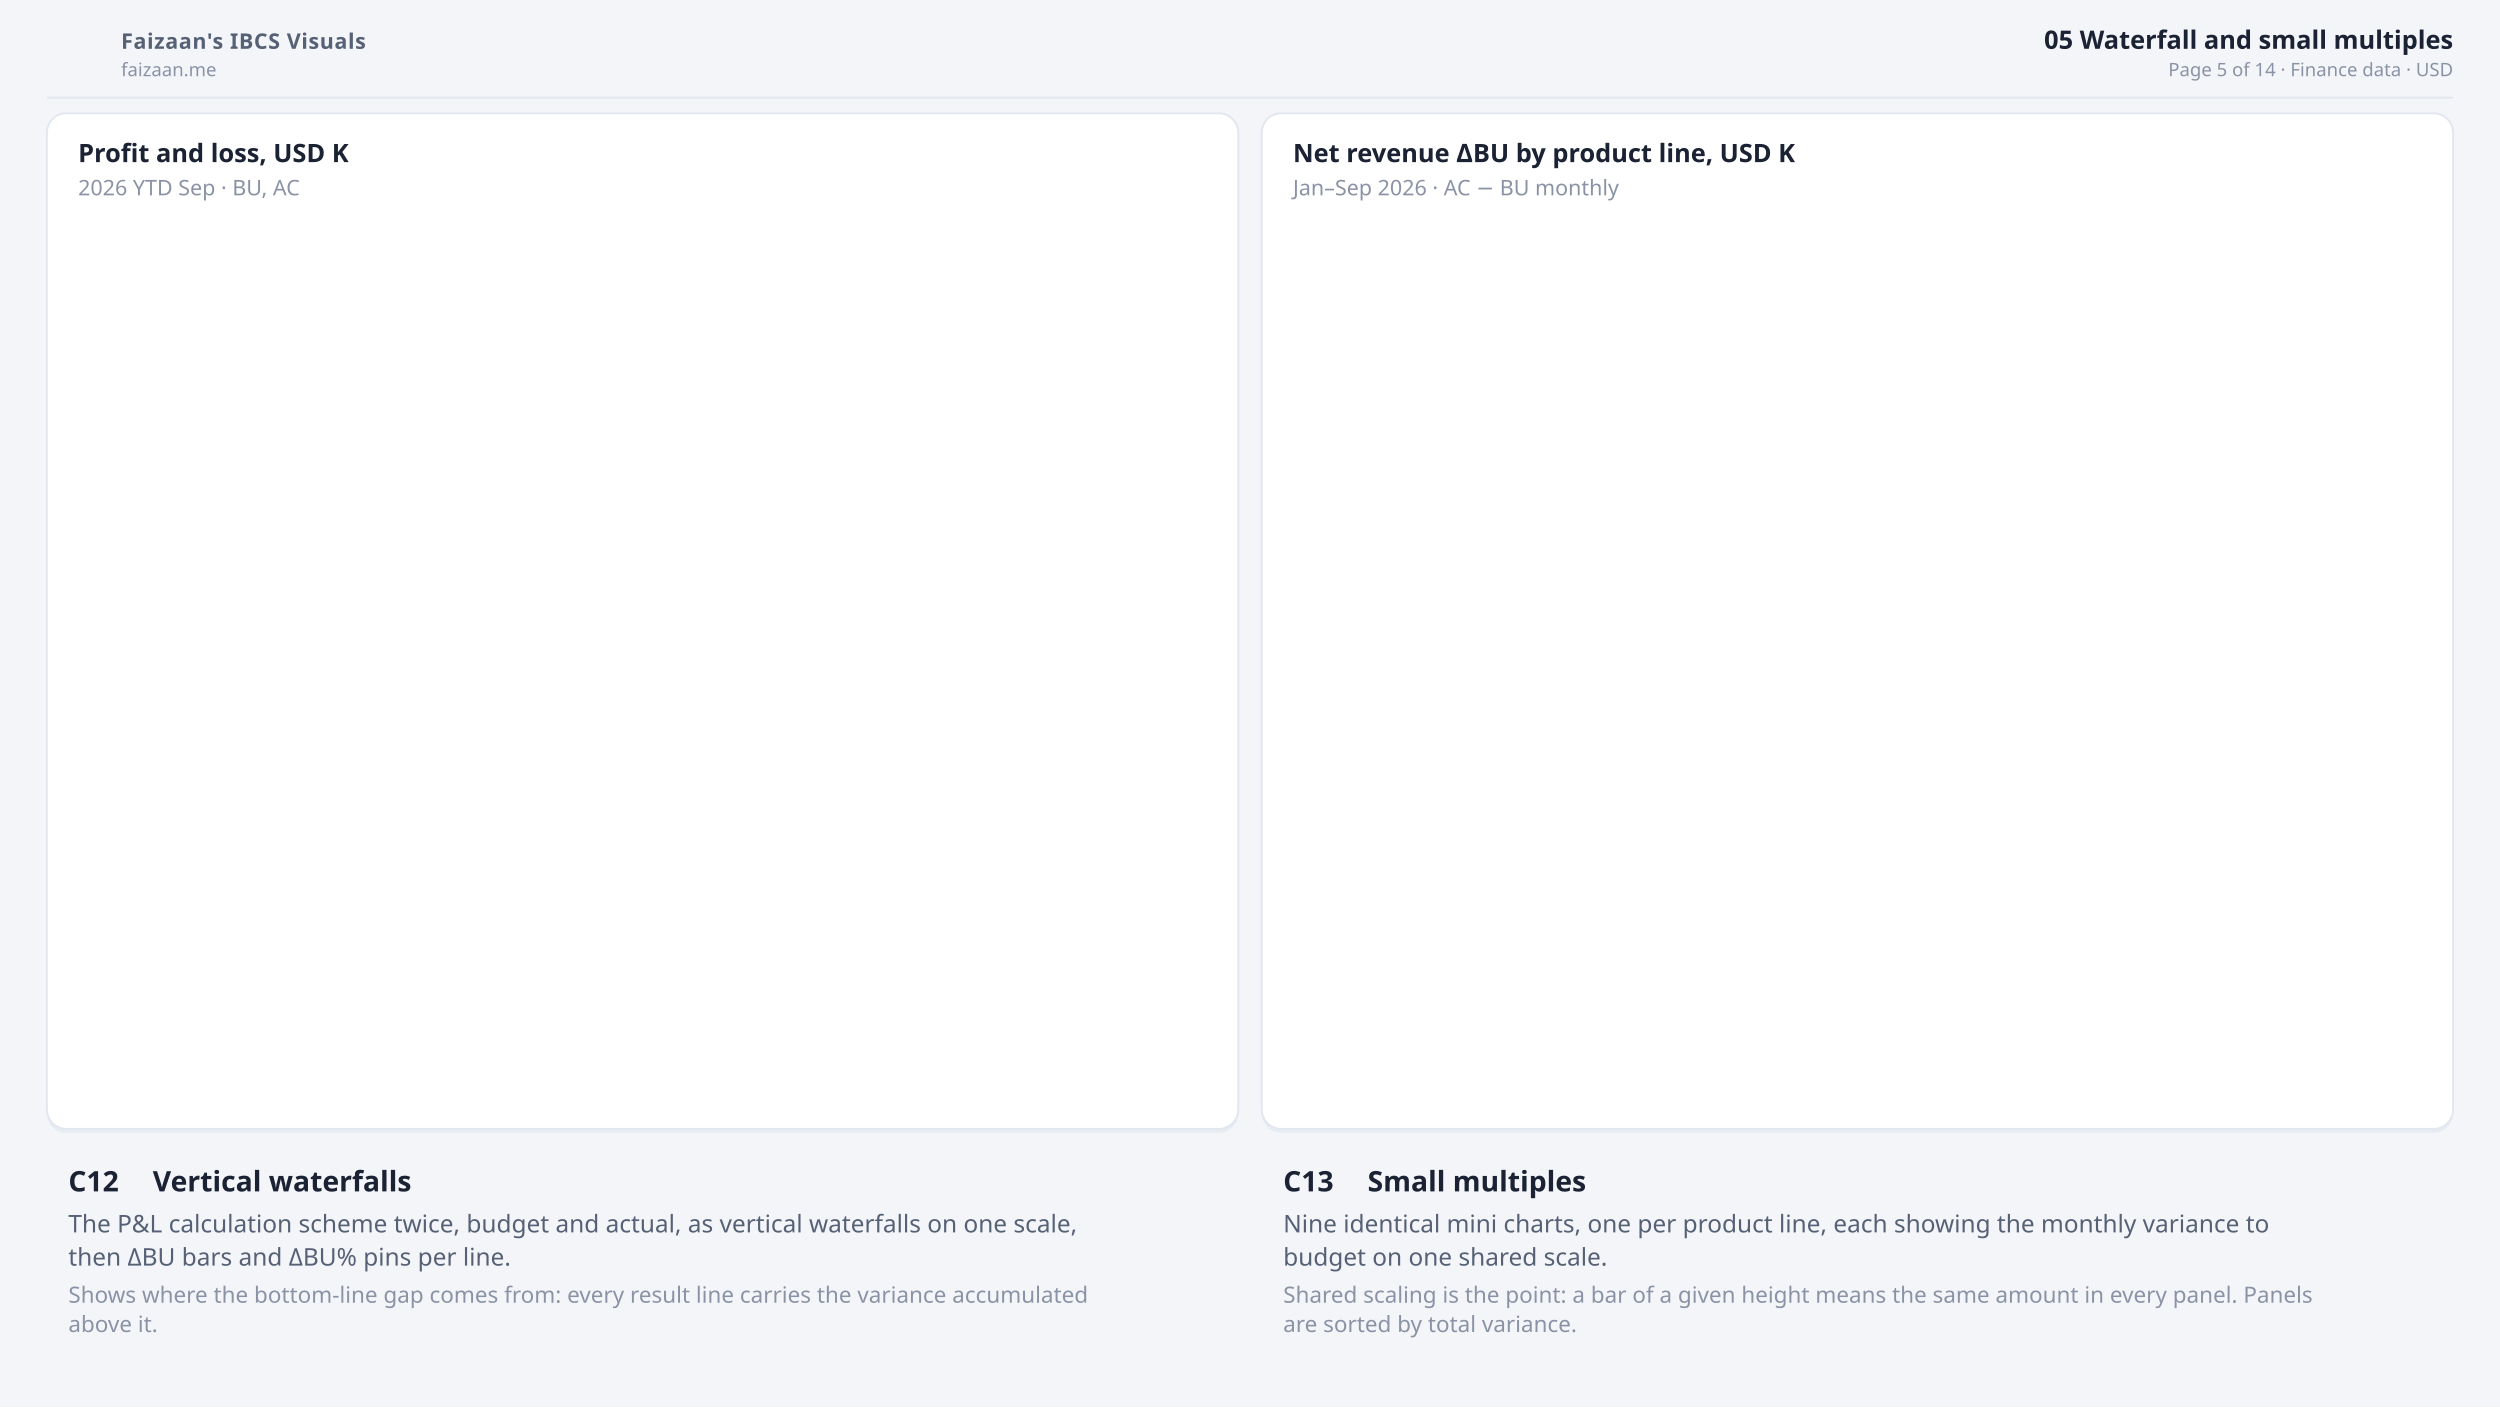
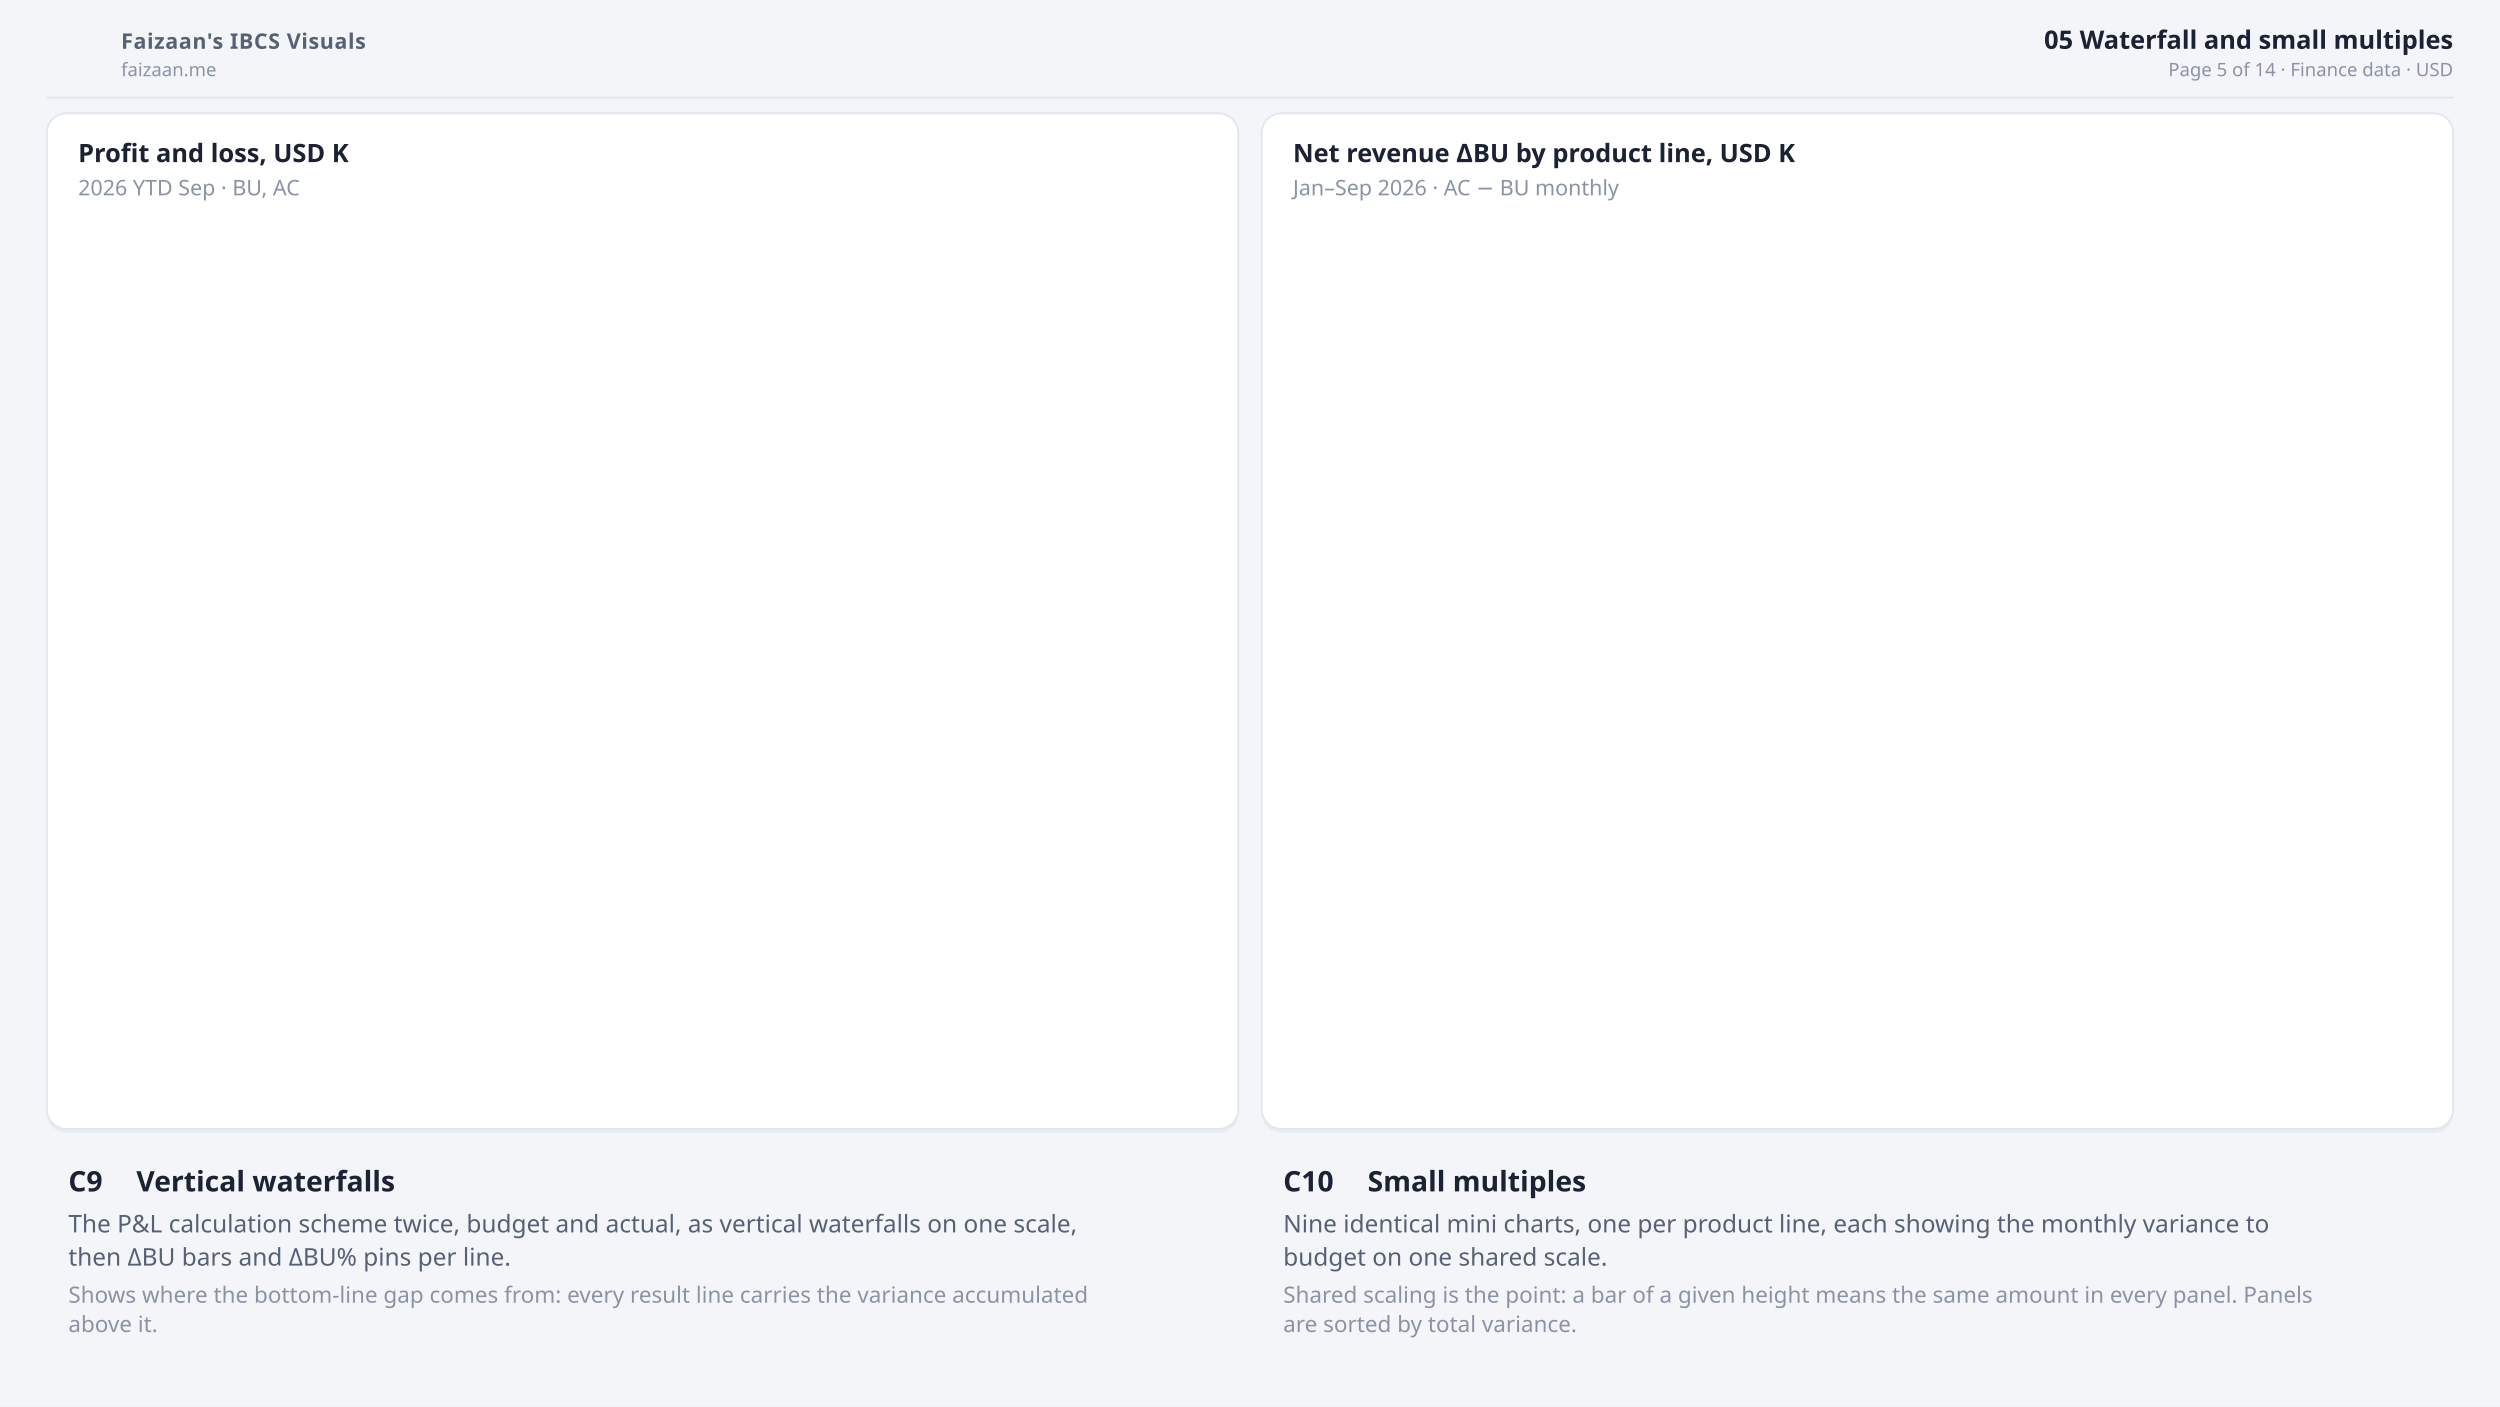
<svg xmlns="http://www.w3.org/2000/svg" width="1280" height="720" viewBox="0 0 1280 720">
  <rect x="0" y="0" width="1280" height="720" rx="0" fill="#F3F5F9" />
  <text x="62" y="25" font-family="Segoe UI, wf_standard-font, sans-serif" font-size="11" font-weight="600" fill="#566175" text-anchor="start" letter-spacing="0.3">Faizaan's IBCS Visuals</text>
  <text x="62" y="39" font-family="Segoe UI, wf_standard-font, sans-serif" font-size="9.5" font-weight="400" fill="#8A93A5" text-anchor="start">faizaan.me</text>
  <text x="1256" y="25" font-family="Segoe UI, wf_standard-font, sans-serif" font-size="13" font-weight="600" fill="#1A2233" text-anchor="end">05 Waterfall and small multiples</text>
  <text x="1256" y="39" font-family="Segoe UI, wf_standard-font, sans-serif" font-size="9.5" font-weight="400" fill="#8A93A5" text-anchor="end">Page 5 of 14 · Finance data · USD</text>
  <line x1="24" y1="50" x2="1256" y2="50" stroke="#E2E7EF" />
  <rect x="24" y="60" width="610" height="520" rx="10" fill="#D9E0EA" fill-opacity="0.45" />
  <rect x="24" y="58" width="610" height="520" rx="10" fill="#FFFFFF" stroke="#E2E7EF" stroke-width="1" />
  <text x="40" y="83" font-family="Segoe UI, wf_standard-font, sans-serif" font-size="13" font-weight="600" fill="#1A2233" text-anchor="start">Profit and loss, USD K</text>
  <text x="40" y="100" font-family="Segoe UI, wf_standard-font, sans-serif" font-size="11" font-weight="400" fill="#8A93A5" text-anchor="start">2026 YTD Sep · BU, AC</text>
-   <text x="35" y="610" font-family="Segoe UI, wf_standard-font, sans-serif" font-size="14.5" font-weight="700" fill="#1A2233" text-anchor="start">C12</text>
-   <text x="78.2" y="610" font-family="Segoe UI, wf_standard-font, sans-serif" font-size="14.5" font-weight="600" fill="#1A2233" text-anchor="start">Vertical waterfalls</text>
+   <text x="35" y="610" font-family="Segoe UI, wf_standard-font, sans-serif" font-size="14.5" font-weight="700" fill="#1A2233" text-anchor="start">C9</text>
+   <text x="69.8" y="610" font-family="Segoe UI, wf_standard-font, sans-serif" font-size="14.5" font-weight="600" fill="#1A2233" text-anchor="start">Vertical waterfalls</text>
  <text x="35" y="631" font-family="Segoe UI, wf_standard-font, sans-serif" font-size="12.5" font-weight="400" fill="#566175" text-anchor="start">The P&amp;L calculation scheme twice, budget and actual, as vertical waterfalls on one scale,</text>
  <text x="35" y="648" font-family="Segoe UI, wf_standard-font, sans-serif" font-size="12.5" font-weight="400" fill="#566175" text-anchor="start">then ΔBU bars and ΔBU% pins per line.</text>
  <text x="35" y="667" font-family="Segoe UI, wf_standard-font, sans-serif" font-size="11.5" font-weight="400" fill="#8A93A5" text-anchor="start">Shows where the bottom-line gap comes from: every result line carries the variance accumulated</text>
  <text x="35" y="682" font-family="Segoe UI, wf_standard-font, sans-serif" font-size="11.5" font-weight="400" fill="#8A93A5" text-anchor="start">above it.</text>
  <rect x="646" y="60" width="610" height="520" rx="10" fill="#D9E0EA" fill-opacity="0.45" />
  <rect x="646" y="58" width="610" height="520" rx="10" fill="#FFFFFF" stroke="#E2E7EF" stroke-width="1" />
  <text x="662" y="83" font-family="Segoe UI, wf_standard-font, sans-serif" font-size="13" font-weight="600" fill="#1A2233" text-anchor="start">Net revenue ΔBU by product line, USD K</text>
  <text x="662" y="100" font-family="Segoe UI, wf_standard-font, sans-serif" font-size="11" font-weight="400" fill="#8A93A5" text-anchor="start">Jan–Sep 2026 · AC − BU monthly</text>
-   <text x="657" y="610" font-family="Segoe UI, wf_standard-font, sans-serif" font-size="14.5" font-weight="700" fill="#1A2233" text-anchor="start">C13</text>
+   <text x="657" y="610" font-family="Segoe UI, wf_standard-font, sans-serif" font-size="14.5" font-weight="700" fill="#1A2233" text-anchor="start">C10</text>
  <text x="700.2" y="610" font-family="Segoe UI, wf_standard-font, sans-serif" font-size="14.5" font-weight="600" fill="#1A2233" text-anchor="start">Small multiples</text>
  <text x="657" y="631" font-family="Segoe UI, wf_standard-font, sans-serif" font-size="12.5" font-weight="400" fill="#566175" text-anchor="start">Nine identical mini charts, one per product line, each showing the monthly variance to</text>
  <text x="657" y="648" font-family="Segoe UI, wf_standard-font, sans-serif" font-size="12.5" font-weight="400" fill="#566175" text-anchor="start">budget on one shared scale.</text>
  <text x="657" y="667" font-family="Segoe UI, wf_standard-font, sans-serif" font-size="11.5" font-weight="400" fill="#8A93A5" text-anchor="start">Shared scaling is the point: a bar of a given height means the same amount in every panel. Panels</text>
  <text x="657" y="682" font-family="Segoe UI, wf_standard-font, sans-serif" font-size="11.5" font-weight="400" fill="#8A93A5" text-anchor="start">are sorted by total variance.</text>
</svg>
